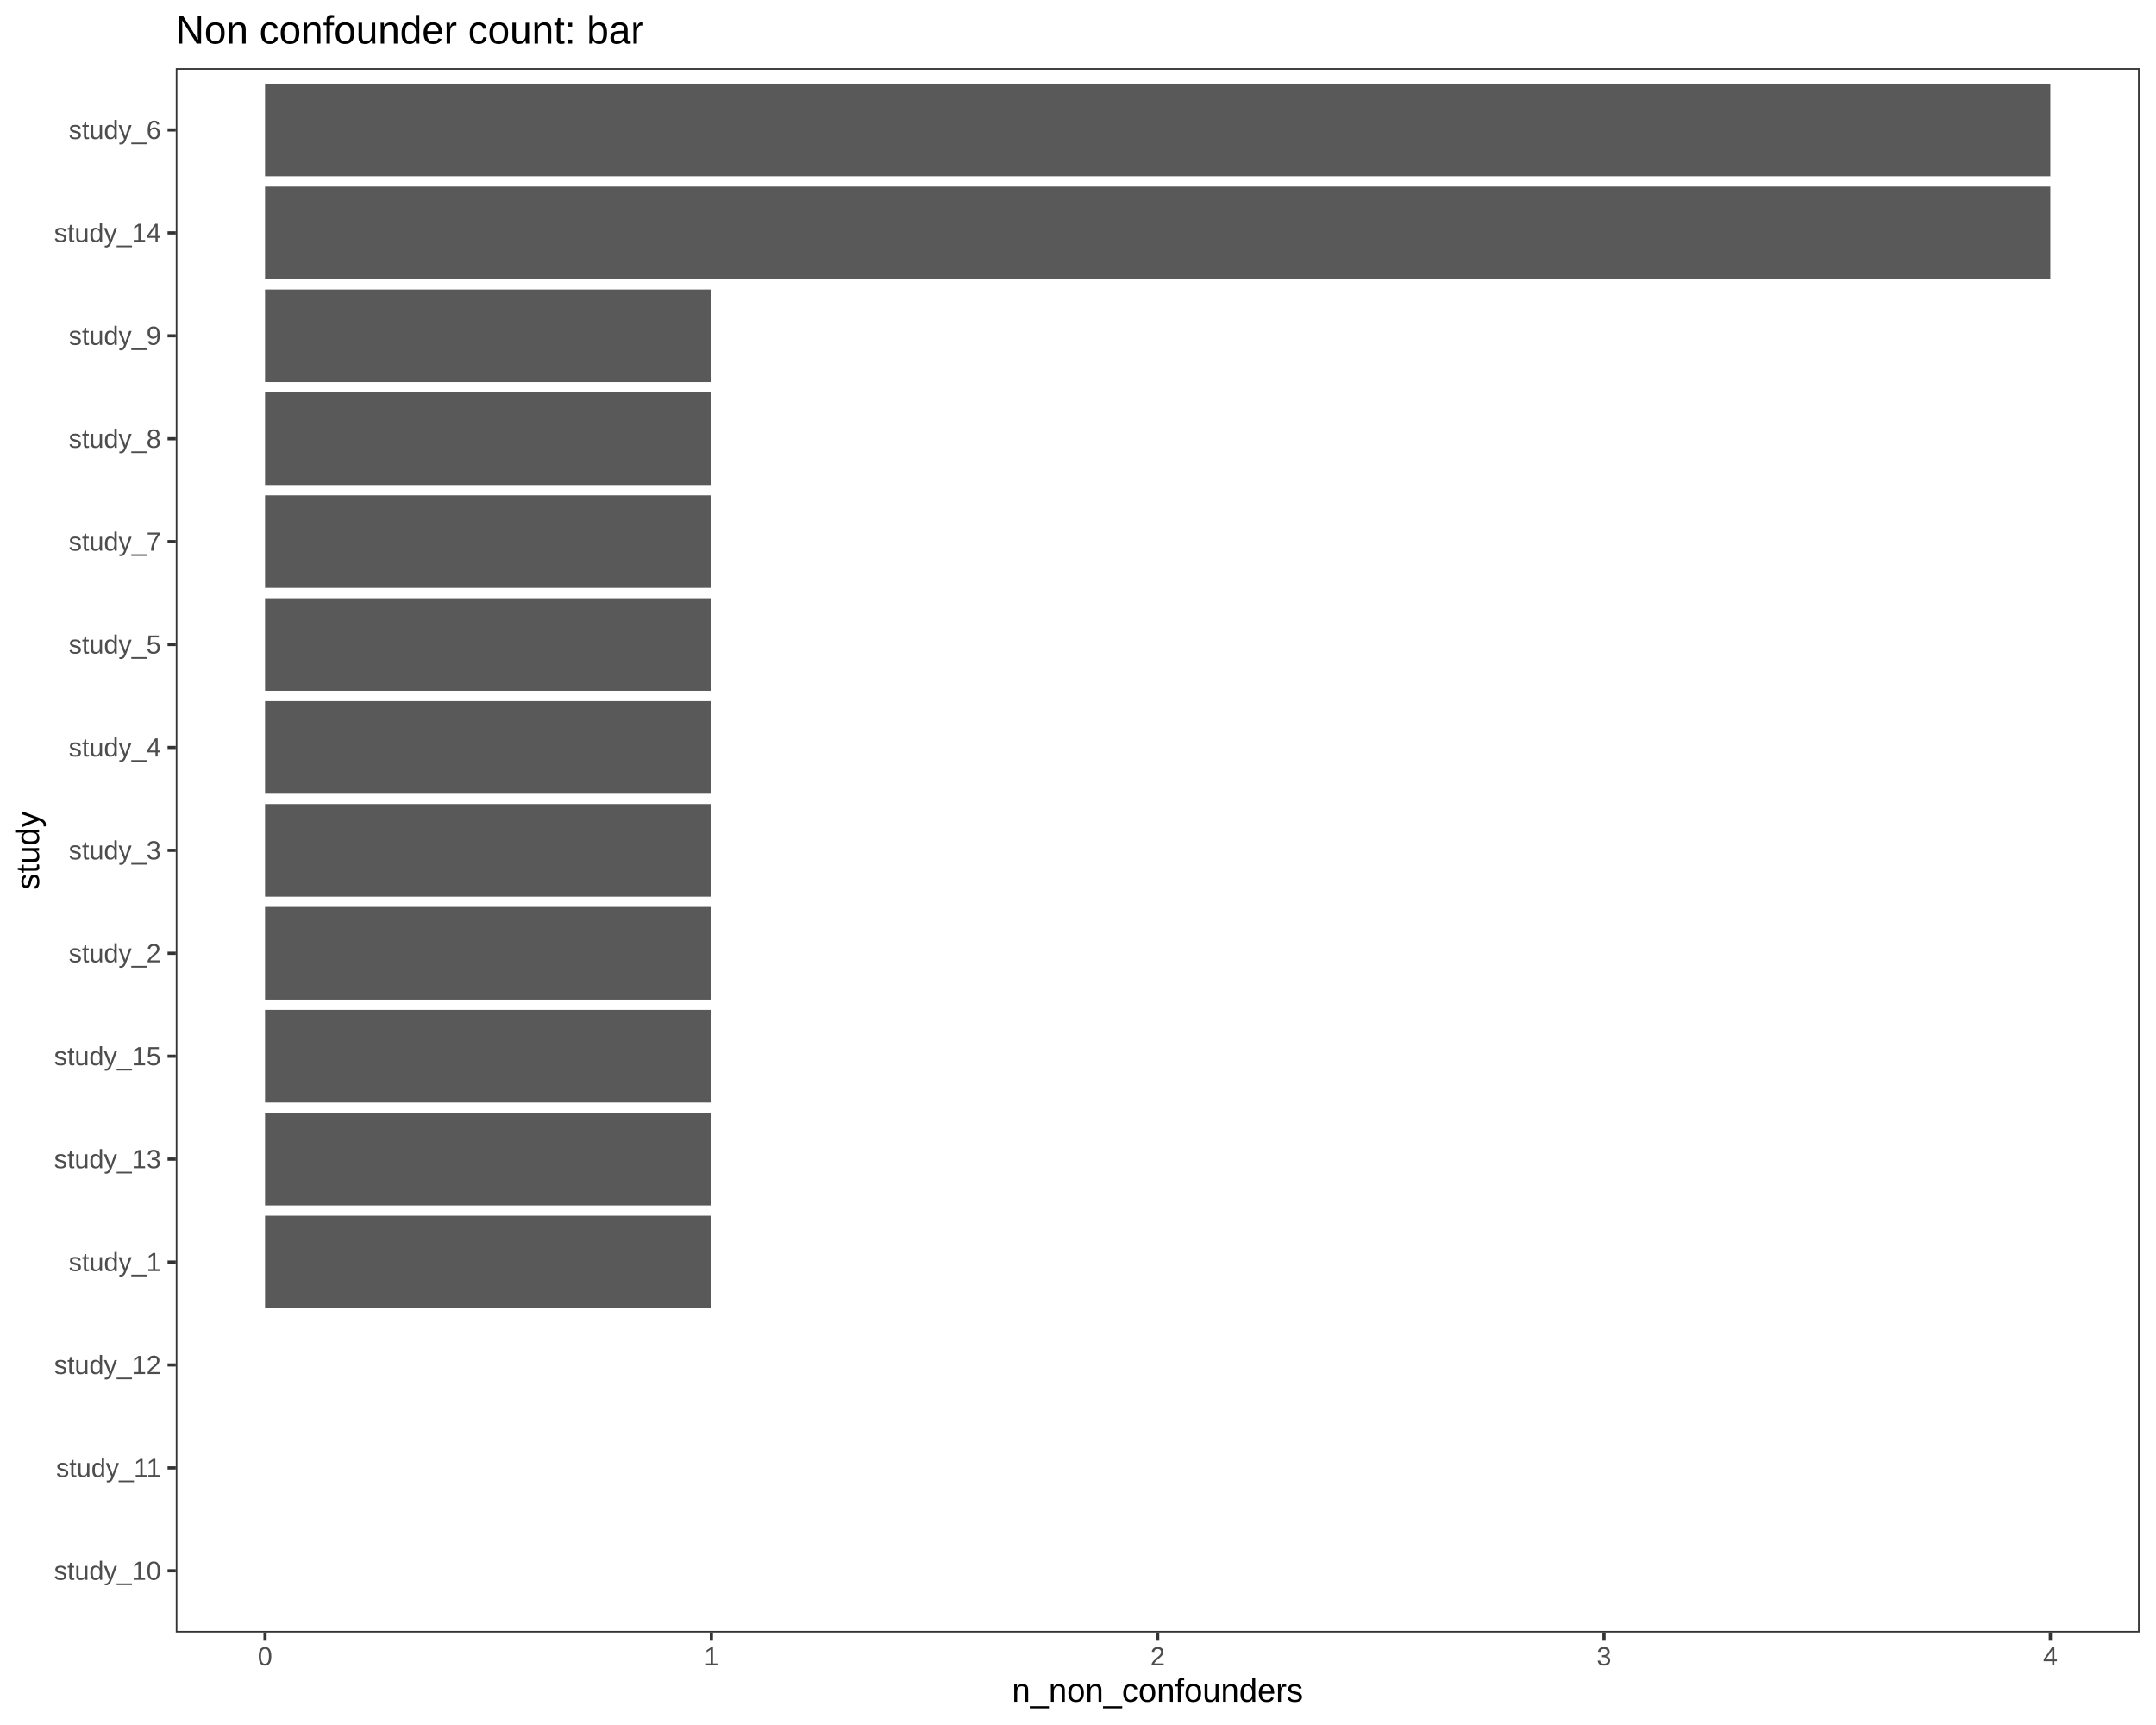
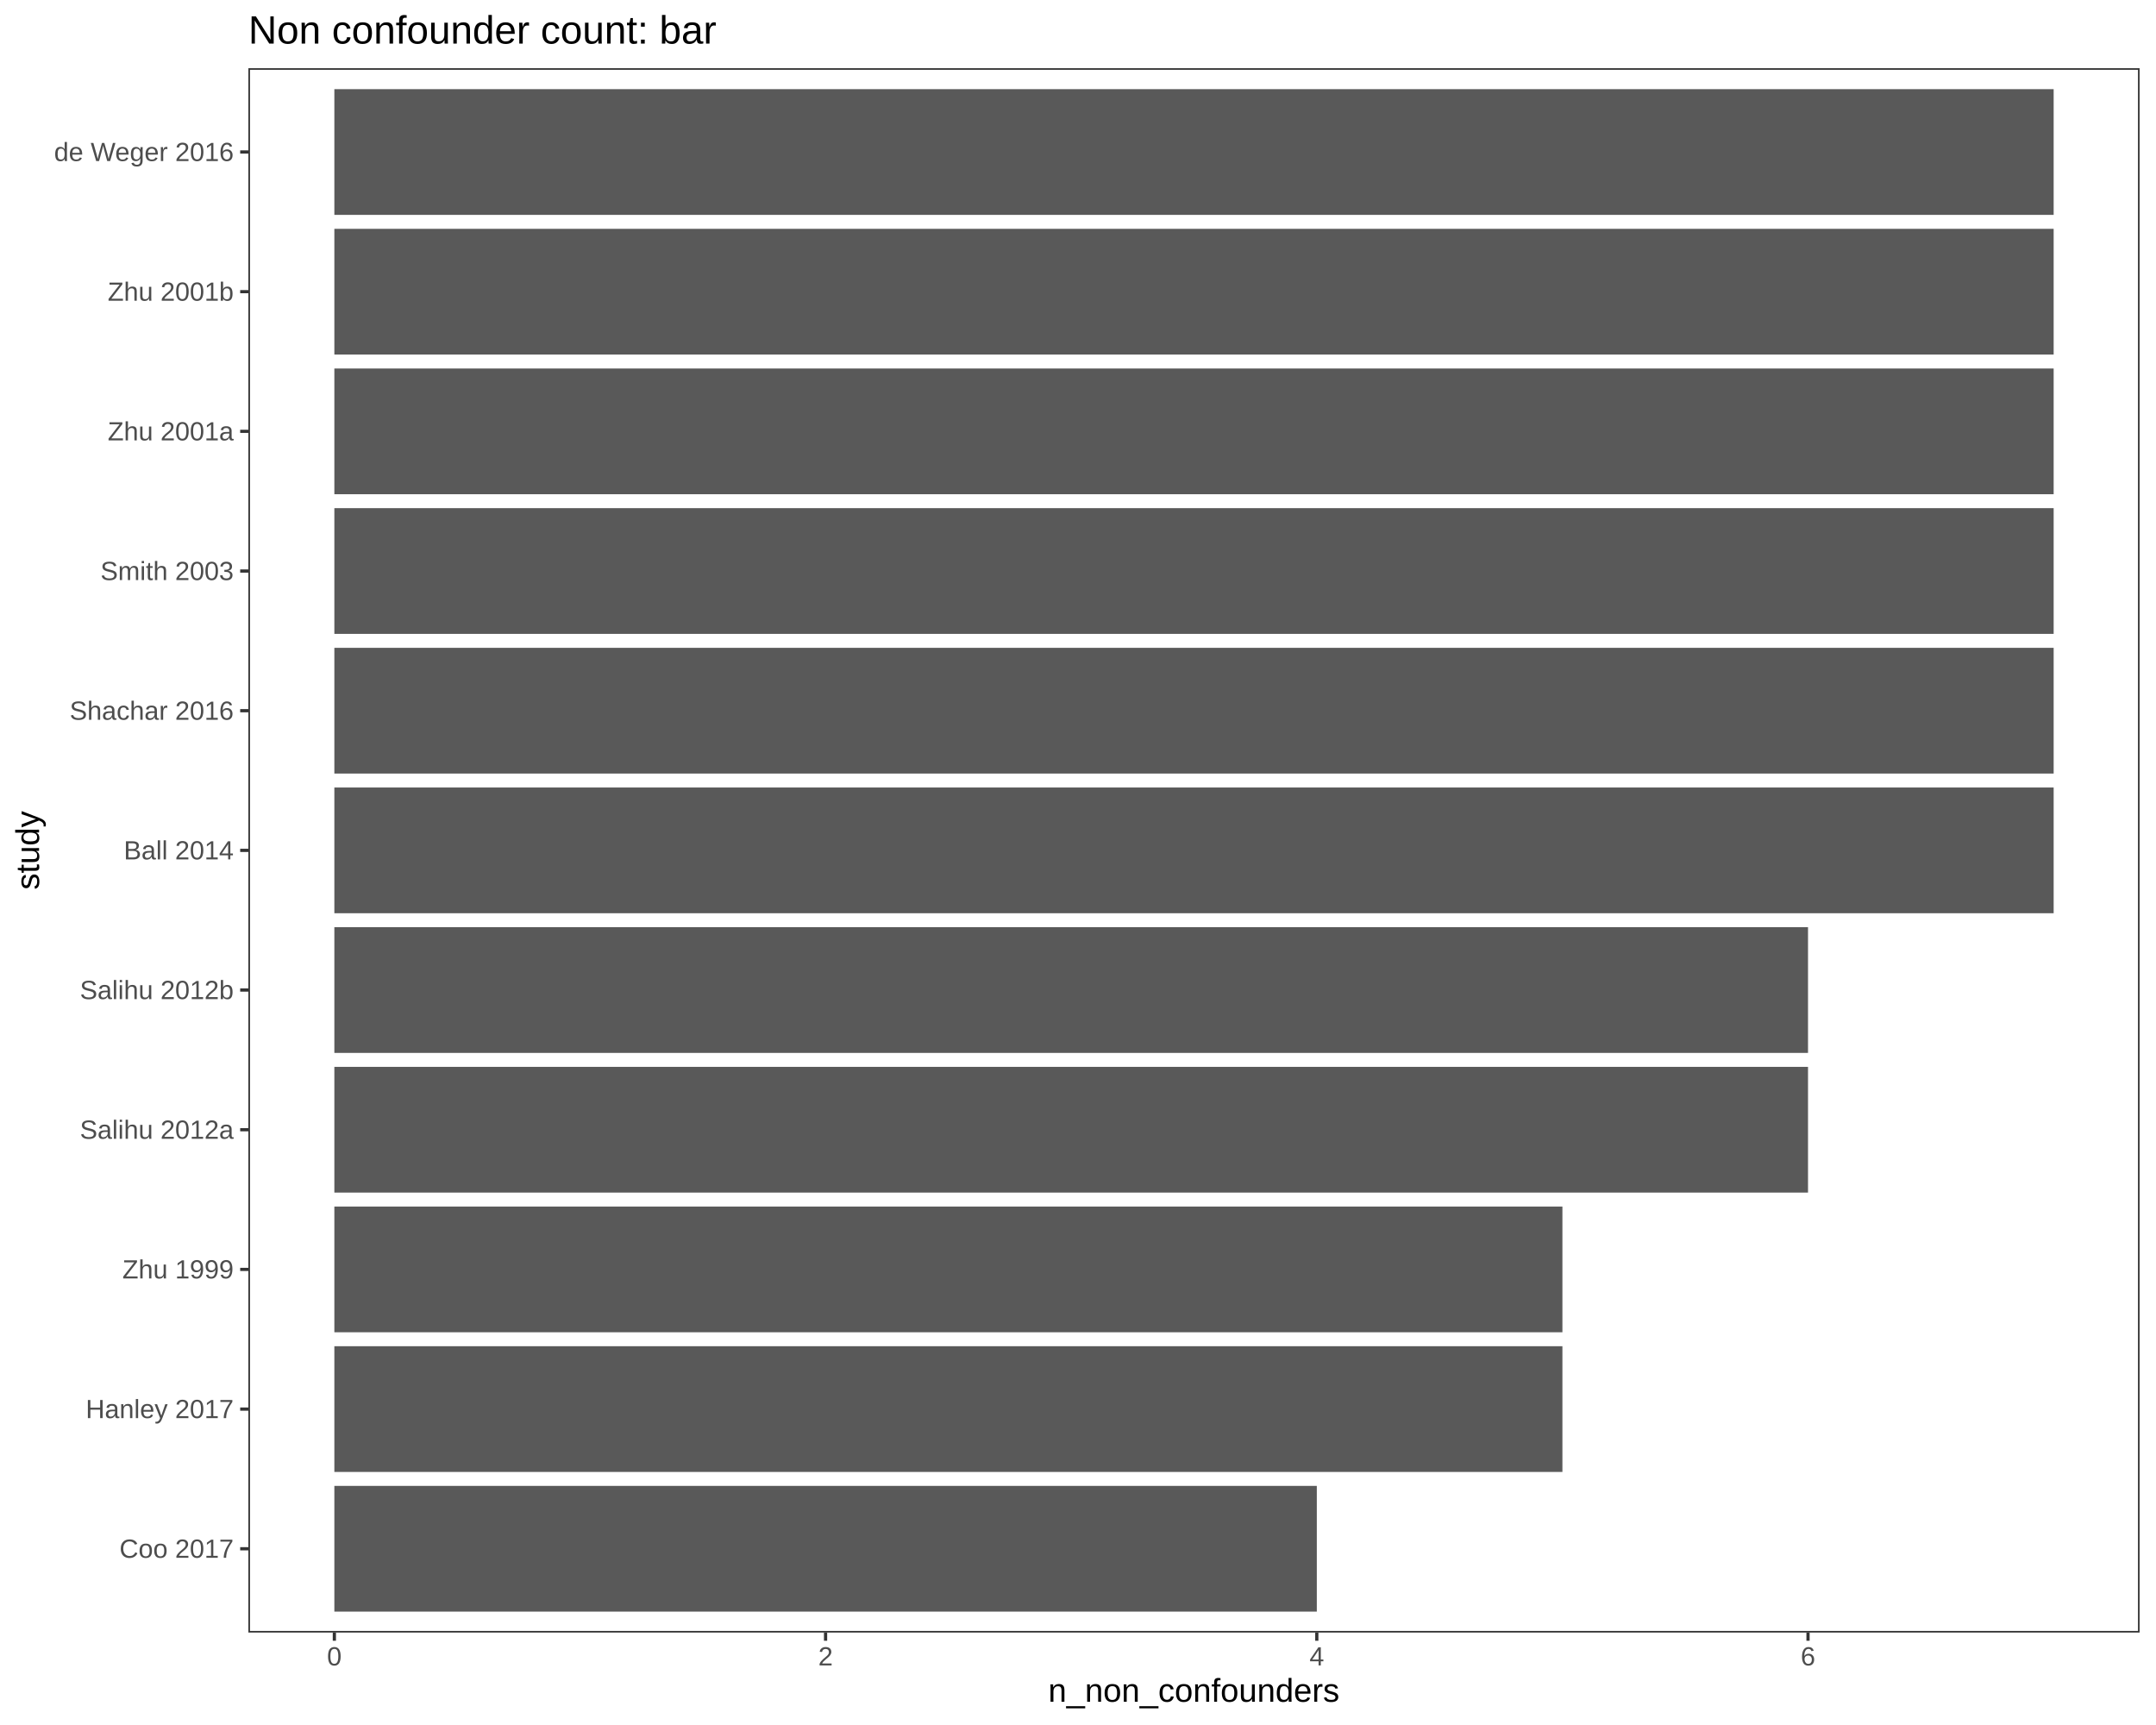
<svg xmlns="http://www.w3.org/2000/svg" viewBox="0 0 720.00 576.00">
  <defs>
    <style type="text/css">
    line, polyline, polygon, path, rect, circle {
      fill: none;
      stroke: #000000;
      stroke-linecap: round;
      stroke-linejoin: round;
      stroke-miterlimit: 10.00;
    }
  </style>
  </defs>
  <rect width="100%" height="100%" style="stroke: none; fill: #FFFFFF;" />
  <rect x="0.00" y="0.00" width="720.00" height="576.00" style="stroke-width: 1.07; stroke: #FFFFFF; fill: #FFFFFF;" />
  <defs>
-     <clipPath id="cpNTguNzB8NzE0LjUyfDU0NS4xM3wyMi43Nw==">
-       <rect x="58.70" y="22.77" width="655.82" height="522.36" />
+     <clipPath id="cpODIuOTV8NzE0LjUyfDU0NS4xM3wyMi43Nw==">
+       <rect x="82.95" y="22.77" width="631.57" height="522.36" />
    </clipPath>
  </defs>
-   <rect x="58.70" y="22.77" width="655.82" height="522.36" style="stroke-width: 1.07; stroke: none; fill: #FFFFFF;" clip-path="url(#cpNTguNzB8NzE0LjUyfDU0NS4xM3wyMi43Nw==)" />
-   <rect x="88.51" y="509.05" width="0.00" height="30.93" style="stroke-width: 1.07; stroke: none; stroke-linecap: square; stroke-linejoin: miter; fill: #595959;" clip-path="url(#cpNTguNzB8NzE0LjUyfDU0NS4xM3wyMi43Nw==)" />
-   <rect x="88.51" y="474.68" width="0.00" height="30.93" style="stroke-width: 1.07; stroke: none; stroke-linecap: square; stroke-linejoin: miter; fill: #595959;" clip-path="url(#cpNTguNzB8NzE0LjUyfDU0NS4xM3wyMi43Nw==)" />
-   <rect x="88.51" y="440.32" width="0.00" height="30.93" style="stroke-width: 1.07; stroke: none; stroke-linecap: square; stroke-linejoin: miter; fill: #595959;" clip-path="url(#cpNTguNzB8NzE0LjUyfDU0NS4xM3wyMi43Nw==)" />
-   <rect x="88.51" y="405.95" width="149.05" height="30.93" style="stroke-width: 1.07; stroke: none; stroke-linecap: square; stroke-linejoin: miter; fill: #595959;" clip-path="url(#cpNTguNzB8NzE0LjUyfDU0NS4xM3wyMi43Nw==)" />
-   <rect x="88.51" y="371.58" width="149.05" height="30.93" style="stroke-width: 1.07; stroke: none; stroke-linecap: square; stroke-linejoin: miter; fill: #595959;" clip-path="url(#cpNTguNzB8NzE0LjUyfDU0NS4xM3wyMi43Nw==)" />
-   <rect x="88.51" y="337.22" width="149.05" height="30.93" style="stroke-width: 1.07; stroke: none; stroke-linecap: square; stroke-linejoin: miter; fill: #595959;" clip-path="url(#cpNTguNzB8NzE0LjUyfDU0NS4xM3wyMi43Nw==)" />
-   <rect x="88.51" y="302.85" width="149.05" height="30.93" style="stroke-width: 1.07; stroke: none; stroke-linecap: square; stroke-linejoin: miter; fill: #595959;" clip-path="url(#cpNTguNzB8NzE0LjUyfDU0NS4xM3wyMi43Nw==)" />
-   <rect x="88.51" y="268.49" width="149.05" height="30.93" style="stroke-width: 1.07; stroke: none; stroke-linecap: square; stroke-linejoin: miter; fill: #595959;" clip-path="url(#cpNTguNzB8NzE0LjUyfDU0NS4xM3wyMi43Nw==)" />
-   <rect x="88.51" y="234.12" width="149.05" height="30.93" style="stroke-width: 1.07; stroke: none; stroke-linecap: square; stroke-linejoin: miter; fill: #595959;" clip-path="url(#cpNTguNzB8NzE0LjUyfDU0NS4xM3wyMi43Nw==)" />
-   <rect x="88.51" y="199.75" width="149.05" height="30.93" style="stroke-width: 1.07; stroke: none; stroke-linecap: square; stroke-linejoin: miter; fill: #595959;" clip-path="url(#cpNTguNzB8NzE0LjUyfDU0NS4xM3wyMi43Nw==)" />
-   <rect x="88.51" y="165.39" width="149.05" height="30.93" style="stroke-width: 1.07; stroke: none; stroke-linecap: square; stroke-linejoin: miter; fill: #595959;" clip-path="url(#cpNTguNzB8NzE0LjUyfDU0NS4xM3wyMi43Nw==)" />
-   <rect x="88.51" y="131.02" width="149.05" height="30.93" style="stroke-width: 1.07; stroke: none; stroke-linecap: square; stroke-linejoin: miter; fill: #595959;" clip-path="url(#cpNTguNzB8NzE0LjUyfDU0NS4xM3wyMi43Nw==)" />
-   <rect x="88.51" y="96.66" width="149.05" height="30.93" style="stroke-width: 1.07; stroke: none; stroke-linecap: square; stroke-linejoin: miter; fill: #595959;" clip-path="url(#cpNTguNzB8NzE0LjUyfDU0NS4xM3wyMi43Nw==)" />
-   <rect x="88.51" y="62.29" width="596.20" height="30.93" style="stroke-width: 1.07; stroke: none; stroke-linecap: square; stroke-linejoin: miter; fill: #595959;" clip-path="url(#cpNTguNzB8NzE0LjUyfDU0NS4xM3wyMi43Nw==)" />
-   <rect x="88.51" y="27.93" width="596.20" height="30.93" style="stroke-width: 1.07; stroke: none; stroke-linecap: square; stroke-linejoin: miter; fill: #595959;" clip-path="url(#cpNTguNzB8NzE0LjUyfDU0NS4xM3wyMi43Nw==)" />
-   <rect x="58.70" y="22.77" width="655.82" height="522.36" style="stroke-width: 1.07; stroke: #333333;" clip-path="url(#cpNTguNzB8NzE0LjUyfDU0NS4xM3wyMi43Nw==)" />
+   <rect x="82.95" y="22.77" width="631.57" height="522.36" style="stroke-width: 1.07; stroke: none; fill: #FFFFFF;" clip-path="url(#cpODIuOTV8NzE0LjUyfDU0NS4xM3wyMi43Nw==)" />
+   <rect x="111.66" y="496.16" width="328.09" height="41.98" style="stroke-width: 1.07; stroke: none; stroke-linecap: square; stroke-linejoin: miter; fill: #595959;" clip-path="url(#cpODIuOTV8NzE0LjUyfDU0NS4xM3wyMi43Nw==)" />
+   <rect x="111.66" y="449.52" width="410.11" height="41.98" style="stroke-width: 1.07; stroke: none; stroke-linecap: square; stroke-linejoin: miter; fill: #595959;" clip-path="url(#cpODIuOTV8NzE0LjUyfDU0NS4xM3wyMi43Nw==)" />
+   <rect x="111.66" y="402.88" width="410.11" height="41.98" style="stroke-width: 1.07; stroke: none; stroke-linecap: square; stroke-linejoin: miter; fill: #595959;" clip-path="url(#cpODIuOTV8NzE0LjUyfDU0NS4xM3wyMi43Nw==)" />
+   <rect x="111.66" y="356.24" width="492.13" height="41.98" style="stroke-width: 1.07; stroke: none; stroke-linecap: square; stroke-linejoin: miter; fill: #595959;" clip-path="url(#cpODIuOTV8NzE0LjUyfDU0NS4xM3wyMi43Nw==)" />
+   <rect x="111.66" y="309.60" width="492.13" height="41.98" style="stroke-width: 1.07; stroke: none; stroke-linecap: square; stroke-linejoin: miter; fill: #595959;" clip-path="url(#cpODIuOTV8NzE0LjUyfDU0NS4xM3wyMi43Nw==)" />
+   <rect x="111.66" y="262.96" width="574.16" height="41.98" style="stroke-width: 1.07; stroke: none; stroke-linecap: square; stroke-linejoin: miter; fill: #595959;" clip-path="url(#cpODIuOTV8NzE0LjUyfDU0NS4xM3wyMi43Nw==)" />
+   <rect x="111.66" y="216.32" width="574.16" height="41.98" style="stroke-width: 1.07; stroke: none; stroke-linecap: square; stroke-linejoin: miter; fill: #595959;" clip-path="url(#cpODIuOTV8NzE0LjUyfDU0NS4xM3wyMi43Nw==)" />
+   <rect x="111.66" y="169.68" width="574.16" height="41.98" style="stroke-width: 1.07; stroke: none; stroke-linecap: square; stroke-linejoin: miter; fill: #595959;" clip-path="url(#cpODIuOTV8NzE0LjUyfDU0NS4xM3wyMi43Nw==)" />
+   <rect x="111.66" y="123.05" width="574.16" height="41.98" style="stroke-width: 1.07; stroke: none; stroke-linecap: square; stroke-linejoin: miter; fill: #595959;" clip-path="url(#cpODIuOTV8NzE0LjUyfDU0NS4xM3wyMi43Nw==)" />
+   <rect x="111.66" y="76.41" width="574.16" height="41.98" style="stroke-width: 1.07; stroke: none; stroke-linecap: square; stroke-linejoin: miter; fill: #595959;" clip-path="url(#cpODIuOTV8NzE0LjUyfDU0NS4xM3wyMi43Nw==)" />
+   <rect x="111.66" y="29.77" width="574.16" height="41.98" style="stroke-width: 1.07; stroke: none; stroke-linecap: square; stroke-linejoin: miter; fill: #595959;" clip-path="url(#cpODIuOTV8NzE0LjUyfDU0NS4xM3wyMi43Nw==)" />
+   <rect x="82.95" y="22.77" width="631.57" height="522.36" style="stroke-width: 1.07; stroke: #333333;" clip-path="url(#cpODIuOTV8NzE0LjUyfDU0NS4xM3wyMi43Nw==)" />
  <defs>
    <clipPath id="cpMC4wMHw3MjAuMDB8NTc2LjAwfDAuMDA=">
      <rect x="0.00" y="0.00" width="720.00" height="576.00" />
    </clipPath>
  </defs>
  <g clip-path="url(#cpMC4wMHw3MjAuMDB8NTc2LjAwfDAuMDA=)">
-     <text x="18.06" y="527.53" style="font-size: 8.80px; fill: #4D4D4D; font-family: Liberation Sans;" textLength="35.70px" lengthAdjust="spacingAndGlyphs">study_10</text>
+     <text x="39.88" y="520.17" style="font-size: 8.80px; fill: #4D4D4D; font-family: Liberation Sans;" textLength="38.14px" lengthAdjust="spacingAndGlyphs">Coo 2017</text>
  </g>
  <g clip-path="url(#cpMC4wMHw3MjAuMDB8NTc2LjAwfDAuMDA=)">
-     <text x="18.72" y="493.17" style="font-size: 8.80px; fill: #4D4D4D; font-family: Liberation Sans;" textLength="35.05px" lengthAdjust="spacingAndGlyphs">study_11</text>
+     <text x="28.63" y="473.53" style="font-size: 8.80px; fill: #4D4D4D; font-family: Liberation Sans;" textLength="49.39px" lengthAdjust="spacingAndGlyphs">Hanley 2017</text>
  </g>
  <g clip-path="url(#cpMC4wMHw3MjAuMDB8NTc2LjAwfDAuMDA=)">
-     <text x="18.06" y="458.80" style="font-size: 8.80px; fill: #4D4D4D; font-family: Liberation Sans;" textLength="35.70px" lengthAdjust="spacingAndGlyphs">study_12</text>
+     <text x="40.86" y="426.89" style="font-size: 8.80px; fill: #4D4D4D; font-family: Liberation Sans;" textLength="37.16px" lengthAdjust="spacingAndGlyphs">Zhu 1999</text>
  </g>
  <g clip-path="url(#cpMC4wMHw3MjAuMDB8NTc2LjAwfDAuMDA=)">
-     <text x="22.95" y="424.44" style="font-size: 8.80px; fill: #4D4D4D; font-family: Liberation Sans;" textLength="30.81px" lengthAdjust="spacingAndGlyphs">study_1</text>
+     <text x="26.67" y="380.25" style="font-size: 8.80px; fill: #4D4D4D; font-family: Liberation Sans;" textLength="51.34px" lengthAdjust="spacingAndGlyphs">Salihu 2012a</text>
  </g>
  <g clip-path="url(#cpMC4wMHw3MjAuMDB8NTc2LjAwfDAuMDA=)">
-     <text x="18.06" y="390.07" style="font-size: 8.80px; fill: #4D4D4D; font-family: Liberation Sans;" textLength="35.70px" lengthAdjust="spacingAndGlyphs">study_13</text>
+     <text x="26.67" y="333.61" style="font-size: 8.80px; fill: #4D4D4D; font-family: Liberation Sans;" textLength="51.34px" lengthAdjust="spacingAndGlyphs">Salihu 2012b</text>
  </g>
  <g clip-path="url(#cpMC4wMHw3MjAuMDB8NTc2LjAwfDAuMDA=)">
-     <text x="18.06" y="355.71" style="font-size: 8.80px; fill: #4D4D4D; font-family: Liberation Sans;" textLength="35.70px" lengthAdjust="spacingAndGlyphs">study_15</text>
+     <text x="41.34" y="286.97" style="font-size: 8.80px; fill: #4D4D4D; font-family: Liberation Sans;" textLength="36.67px" lengthAdjust="spacingAndGlyphs">Ball 2014</text>
  </g>
  <g clip-path="url(#cpMC4wMHw3MjAuMDB8NTc2LjAwfDAuMDA=)">
-     <text x="22.95" y="321.34" style="font-size: 8.80px; fill: #4D4D4D; font-family: Liberation Sans;" textLength="30.81px" lengthAdjust="spacingAndGlyphs">study_2</text>
+     <text x="23.25" y="240.34" style="font-size: 8.80px; fill: #4D4D4D; font-family: Liberation Sans;" textLength="54.77px" lengthAdjust="spacingAndGlyphs">Shachar 2016</text>
  </g>
  <g clip-path="url(#cpMC4wMHw3MjAuMDB8NTc2LjAwfDAuMDA=)">
-     <text x="22.95" y="286.97" style="font-size: 8.80px; fill: #4D4D4D; font-family: Liberation Sans;" textLength="30.81px" lengthAdjust="spacingAndGlyphs">study_3</text>
+     <text x="33.53" y="193.70" style="font-size: 8.80px; fill: #4D4D4D; font-family: Liberation Sans;" textLength="44.48px" lengthAdjust="spacingAndGlyphs">Smith 2003</text>
  </g>
  <g clip-path="url(#cpMC4wMHw3MjAuMDB8NTc2LjAwfDAuMDA=)">
-     <text x="22.95" y="252.61" style="font-size: 8.80px; fill: #4D4D4D; font-family: Liberation Sans;" textLength="30.81px" lengthAdjust="spacingAndGlyphs">study_4</text>
+     <text x="35.97" y="147.06" style="font-size: 8.80px; fill: #4D4D4D; font-family: Liberation Sans;" textLength="42.05px" lengthAdjust="spacingAndGlyphs">Zhu 2001a</text>
  </g>
  <g clip-path="url(#cpMC4wMHw3MjAuMDB8NTc2LjAwfDAuMDA=)">
-     <text x="22.95" y="218.24" style="font-size: 8.80px; fill: #4D4D4D; font-family: Liberation Sans;" textLength="30.81px" lengthAdjust="spacingAndGlyphs">study_5</text>
+     <text x="35.97" y="100.42" style="font-size: 8.80px; fill: #4D4D4D; font-family: Liberation Sans;" textLength="42.05px" lengthAdjust="spacingAndGlyphs">Zhu 2001b</text>
  </g>
  <g clip-path="url(#cpMC4wMHw3MjAuMDB8NTc2LjAwfDAuMDA=)">
-     <text x="22.95" y="183.88" style="font-size: 8.80px; fill: #4D4D4D; font-family: Liberation Sans;" textLength="30.81px" lengthAdjust="spacingAndGlyphs">study_7</text>
+     <text x="18.06" y="53.78" style="font-size: 8.80px; fill: #4D4D4D; font-family: Liberation Sans;" textLength="59.95px" lengthAdjust="spacingAndGlyphs">de Weger 2016</text>
+   </g>
+   <polyline points="80.21,517.15 82.95,517.15 " style="stroke-width: 1.07; stroke: #333333; stroke-linecap: butt;" clip-path="url(#cpMC4wMHw3MjAuMDB8NTc2LjAwfDAuMDA=)" />
+   <polyline points="80.21,470.51 82.95,470.51 " style="stroke-width: 1.07; stroke: #333333; stroke-linecap: butt;" clip-path="url(#cpMC4wMHw3MjAuMDB8NTc2LjAwfDAuMDA=)" />
+   <polyline points="80.21,423.87 82.95,423.87 " style="stroke-width: 1.07; stroke: #333333; stroke-linecap: butt;" clip-path="url(#cpMC4wMHw3MjAuMDB8NTc2LjAwfDAuMDA=)" />
+   <polyline points="80.21,377.23 82.95,377.23 " style="stroke-width: 1.07; stroke: #333333; stroke-linecap: butt;" clip-path="url(#cpMC4wMHw3MjAuMDB8NTc2LjAwfDAuMDA=)" />
+   <polyline points="80.21,330.59 82.95,330.59 " style="stroke-width: 1.07; stroke: #333333; stroke-linecap: butt;" clip-path="url(#cpMC4wMHw3MjAuMDB8NTc2LjAwfDAuMDA=)" />
+   <polyline points="80.21,283.95 82.95,283.95 " style="stroke-width: 1.07; stroke: #333333; stroke-linecap: butt;" clip-path="url(#cpMC4wMHw3MjAuMDB8NTc2LjAwfDAuMDA=)" />
+   <polyline points="80.21,237.31 82.95,237.31 " style="stroke-width: 1.07; stroke: #333333; stroke-linecap: butt;" clip-path="url(#cpMC4wMHw3MjAuMDB8NTc2LjAwfDAuMDA=)" />
+   <polyline points="80.21,190.67 82.95,190.67 " style="stroke-width: 1.07; stroke: #333333; stroke-linecap: butt;" clip-path="url(#cpMC4wMHw3MjAuMDB8NTc2LjAwfDAuMDA=)" />
+   <polyline points="80.21,144.03 82.95,144.03 " style="stroke-width: 1.07; stroke: #333333; stroke-linecap: butt;" clip-path="url(#cpMC4wMHw3MjAuMDB8NTc2LjAwfDAuMDA=)" />
+   <polyline points="80.21,97.39 82.95,97.39 " style="stroke-width: 1.07; stroke: #333333; stroke-linecap: butt;" clip-path="url(#cpMC4wMHw3MjAuMDB8NTc2LjAwfDAuMDA=)" />
+   <polyline points="80.21,50.75 82.95,50.75 " style="stroke-width: 1.07; stroke: #333333; stroke-linecap: butt;" clip-path="url(#cpMC4wMHw3MjAuMDB8NTc2LjAwfDAuMDA=)" />
+   <polyline points="111.66,547.87 111.66,545.13 " style="stroke-width: 1.07; stroke: #333333; stroke-linecap: butt;" clip-path="url(#cpMC4wMHw3MjAuMDB8NTc2LjAwfDAuMDA=)" />
+   <polyline points="275.70,547.87 275.70,545.13 " style="stroke-width: 1.07; stroke: #333333; stroke-linecap: butt;" clip-path="url(#cpMC4wMHw3MjAuMDB8NTc2LjAwfDAuMDA=)" />
+   <polyline points="439.75,547.87 439.75,545.13 " style="stroke-width: 1.07; stroke: #333333; stroke-linecap: butt;" clip-path="url(#cpMC4wMHw3MjAuMDB8NTc2LjAwfDAuMDA=)" />
+   <polyline points="603.79,547.87 603.79,545.13 " style="stroke-width: 1.07; stroke: #333333; stroke-linecap: butt;" clip-path="url(#cpMC4wMHw3MjAuMDB8NTc2LjAwfDAuMDA=)" />
+   <g clip-path="url(#cpMC4wMHw3MjAuMDB8NTc2LjAwfDAuMDA=)">
+     <text x="109.21" y="556.11" style="font-size: 8.80px; fill: #4D4D4D; font-family: Liberation Sans;" textLength="4.89px" lengthAdjust="spacingAndGlyphs">0</text>
  </g>
  <g clip-path="url(#cpMC4wMHw3MjAuMDB8NTc2LjAwfDAuMDA=)">
-     <text x="22.95" y="149.51" style="font-size: 8.80px; fill: #4D4D4D; font-family: Liberation Sans;" textLength="30.81px" lengthAdjust="spacingAndGlyphs">study_8</text>
+     <text x="273.26" y="556.11" style="font-size: 8.80px; fill: #4D4D4D; font-family: Liberation Sans;" textLength="4.89px" lengthAdjust="spacingAndGlyphs">2</text>
  </g>
  <g clip-path="url(#cpMC4wMHw3MjAuMDB8NTc2LjAwfDAuMDA=)">
-     <text x="22.95" y="115.15" style="font-size: 8.80px; fill: #4D4D4D; font-family: Liberation Sans;" textLength="30.81px" lengthAdjust="spacingAndGlyphs">study_9</text>
+     <text x="437.30" y="556.11" style="font-size: 8.80px; fill: #4D4D4D; font-family: Liberation Sans;" textLength="4.89px" lengthAdjust="spacingAndGlyphs">4</text>
  </g>
  <g clip-path="url(#cpMC4wMHw3MjAuMDB8NTc2LjAwfDAuMDA=)">
-     <text x="18.06" y="80.78" style="font-size: 8.80px; fill: #4D4D4D; font-family: Liberation Sans;" textLength="35.70px" lengthAdjust="spacingAndGlyphs">study_14</text>
+     <text x="601.34" y="556.11" style="font-size: 8.80px; fill: #4D4D4D; font-family: Liberation Sans;" textLength="4.89px" lengthAdjust="spacingAndGlyphs">6</text>
  </g>
  <g clip-path="url(#cpMC4wMHw3MjAuMDB8NTc2LjAwfDAuMDA=)">
-     <text x="22.95" y="46.41" style="font-size: 8.80px; fill: #4D4D4D; font-family: Liberation Sans;" textLength="30.81px" lengthAdjust="spacingAndGlyphs">study_6</text>
-   </g>
-   <polyline points="55.96,524.51 58.70,524.51 " style="stroke-width: 1.07; stroke: #333333; stroke-linecap: butt;" clip-path="url(#cpMC4wMHw3MjAuMDB8NTc2LjAwfDAuMDA=)" />
-   <polyline points="55.96,490.15 58.70,490.15 " style="stroke-width: 1.07; stroke: #333333; stroke-linecap: butt;" clip-path="url(#cpMC4wMHw3MjAuMDB8NTc2LjAwfDAuMDA=)" />
-   <polyline points="55.96,455.78 58.70,455.78 " style="stroke-width: 1.07; stroke: #333333; stroke-linecap: butt;" clip-path="url(#cpMC4wMHw3MjAuMDB8NTc2LjAwfDAuMDA=)" />
-   <polyline points="55.96,421.41 58.70,421.41 " style="stroke-width: 1.07; stroke: #333333; stroke-linecap: butt;" clip-path="url(#cpMC4wMHw3MjAuMDB8NTc2LjAwfDAuMDA=)" />
-   <polyline points="55.96,387.05 58.70,387.05 " style="stroke-width: 1.07; stroke: #333333; stroke-linecap: butt;" clip-path="url(#cpMC4wMHw3MjAuMDB8NTc2LjAwfDAuMDA=)" />
-   <polyline points="55.96,352.68 58.70,352.68 " style="stroke-width: 1.07; stroke: #333333; stroke-linecap: butt;" clip-path="url(#cpMC4wMHw3MjAuMDB8NTc2LjAwfDAuMDA=)" />
-   <polyline points="55.96,318.32 58.70,318.32 " style="stroke-width: 1.07; stroke: #333333; stroke-linecap: butt;" clip-path="url(#cpMC4wMHw3MjAuMDB8NTc2LjAwfDAuMDA=)" />
-   <polyline points="55.96,283.95 58.70,283.95 " style="stroke-width: 1.07; stroke: #333333; stroke-linecap: butt;" clip-path="url(#cpMC4wMHw3MjAuMDB8NTc2LjAwfDAuMDA=)" />
-   <polyline points="55.96,249.59 58.70,249.59 " style="stroke-width: 1.07; stroke: #333333; stroke-linecap: butt;" clip-path="url(#cpMC4wMHw3MjAuMDB8NTc2LjAwfDAuMDA=)" />
-   <polyline points="55.96,215.22 58.70,215.22 " style="stroke-width: 1.07; stroke: #333333; stroke-linecap: butt;" clip-path="url(#cpMC4wMHw3MjAuMDB8NTc2LjAwfDAuMDA=)" />
-   <polyline points="55.96,180.85 58.70,180.85 " style="stroke-width: 1.07; stroke: #333333; stroke-linecap: butt;" clip-path="url(#cpMC4wMHw3MjAuMDB8NTc2LjAwfDAuMDA=)" />
-   <polyline points="55.96,146.49 58.70,146.49 " style="stroke-width: 1.07; stroke: #333333; stroke-linecap: butt;" clip-path="url(#cpMC4wMHw3MjAuMDB8NTc2LjAwfDAuMDA=)" />
-   <polyline points="55.96,112.12 58.70,112.12 " style="stroke-width: 1.07; stroke: #333333; stroke-linecap: butt;" clip-path="url(#cpMC4wMHw3MjAuMDB8NTc2LjAwfDAuMDA=)" />
-   <polyline points="55.96,77.76 58.70,77.76 " style="stroke-width: 1.07; stroke: #333333; stroke-linecap: butt;" clip-path="url(#cpMC4wMHw3MjAuMDB8NTc2LjAwfDAuMDA=)" />
-   <polyline points="55.96,43.39 58.70,43.39 " style="stroke-width: 1.07; stroke: #333333; stroke-linecap: butt;" clip-path="url(#cpMC4wMHw3MjAuMDB8NTc2LjAwfDAuMDA=)" />
-   <polyline points="88.51,547.87 88.51,545.13 " style="stroke-width: 1.07; stroke: #333333; stroke-linecap: butt;" clip-path="url(#cpMC4wMHw3MjAuMDB8NTc2LjAwfDAuMDA=)" />
-   <polyline points="237.56,547.87 237.56,545.13 " style="stroke-width: 1.07; stroke: #333333; stroke-linecap: butt;" clip-path="url(#cpMC4wMHw3MjAuMDB8NTc2LjAwfDAuMDA=)" />
-   <polyline points="386.61,547.87 386.61,545.13 " style="stroke-width: 1.07; stroke: #333333; stroke-linecap: butt;" clip-path="url(#cpMC4wMHw3MjAuMDB8NTc2LjAwfDAuMDA=)" />
-   <polyline points="535.66,547.87 535.66,545.13 " style="stroke-width: 1.07; stroke: #333333; stroke-linecap: butt;" clip-path="url(#cpMC4wMHw3MjAuMDB8NTc2LjAwfDAuMDA=)" />
-   <polyline points="684.71,547.87 684.71,545.13 " style="stroke-width: 1.07; stroke: #333333; stroke-linecap: butt;" clip-path="url(#cpMC4wMHw3MjAuMDB8NTc2LjAwfDAuMDA=)" />
-   <g clip-path="url(#cpMC4wMHw3MjAuMDB8NTc2LjAwfDAuMDA=)">
-     <text x="86.06" y="556.11" style="font-size: 8.80px; fill: #4D4D4D; font-family: Liberation Sans;" textLength="4.89px" lengthAdjust="spacingAndGlyphs">0</text>
-   </g>
-   <g clip-path="url(#cpMC4wMHw3MjAuMDB8NTc2LjAwfDAuMDA=)">
-     <text x="235.11" y="556.11" style="font-size: 8.80px; fill: #4D4D4D; font-family: Liberation Sans;" textLength="4.89px" lengthAdjust="spacingAndGlyphs">1</text>
-   </g>
-   <g clip-path="url(#cpMC4wMHw3MjAuMDB8NTc2LjAwfDAuMDA=)">
-     <text x="384.16" y="556.11" style="font-size: 8.80px; fill: #4D4D4D; font-family: Liberation Sans;" textLength="4.89px" lengthAdjust="spacingAndGlyphs">2</text>
-   </g>
-   <g clip-path="url(#cpMC4wMHw3MjAuMDB8NTc2LjAwfDAuMDA=)">
-     <text x="533.21" y="556.11" style="font-size: 8.80px; fill: #4D4D4D; font-family: Liberation Sans;" textLength="4.89px" lengthAdjust="spacingAndGlyphs">3</text>
-   </g>
-   <g clip-path="url(#cpMC4wMHw3MjAuMDB8NTc2LjAwfDAuMDA=)">
-     <text x="682.27" y="556.11" style="font-size: 8.80px; fill: #4D4D4D; font-family: Liberation Sans;" textLength="4.89px" lengthAdjust="spacingAndGlyphs">4</text>
-   </g>
-   <g clip-path="url(#cpMC4wMHw3MjAuMDB8NTc2LjAwfDAuMDA=)">
-     <text x="337.94" y="568.24" style="font-size: 11.00px; font-family: Liberation Sans;" textLength="97.34px" lengthAdjust="spacingAndGlyphs">n_non_confounders</text>
+     <text x="350.06" y="568.24" style="font-size: 11.00px; font-family: Liberation Sans;" textLength="97.34px" lengthAdjust="spacingAndGlyphs">n_non_confounders</text>
  </g>
  <g clip-path="url(#cpMC4wMHw3MjAuMDB8NTc2LjAwfDAuMDA=)">
    <text transform="translate(13.04,297.11) rotate(-90)" style="font-size: 11.00px; font-family: Liberation Sans;" textLength="26.31px" lengthAdjust="spacingAndGlyphs">study</text>
  </g>
  <g clip-path="url(#cpMC4wMHw3MjAuMDB8NTc2LjAwfDAuMDA=)">
-     <text x="58.70" y="14.56" style="font-size: 13.20px; font-family: Liberation Sans;" textLength="156.03px" lengthAdjust="spacingAndGlyphs">Non confounder count: bar</text>
+     <text x="82.95" y="14.56" style="font-size: 13.20px; font-family: Liberation Sans;" textLength="156.03px" lengthAdjust="spacingAndGlyphs">Non confounder count: bar</text>
  </g>
</svg>
